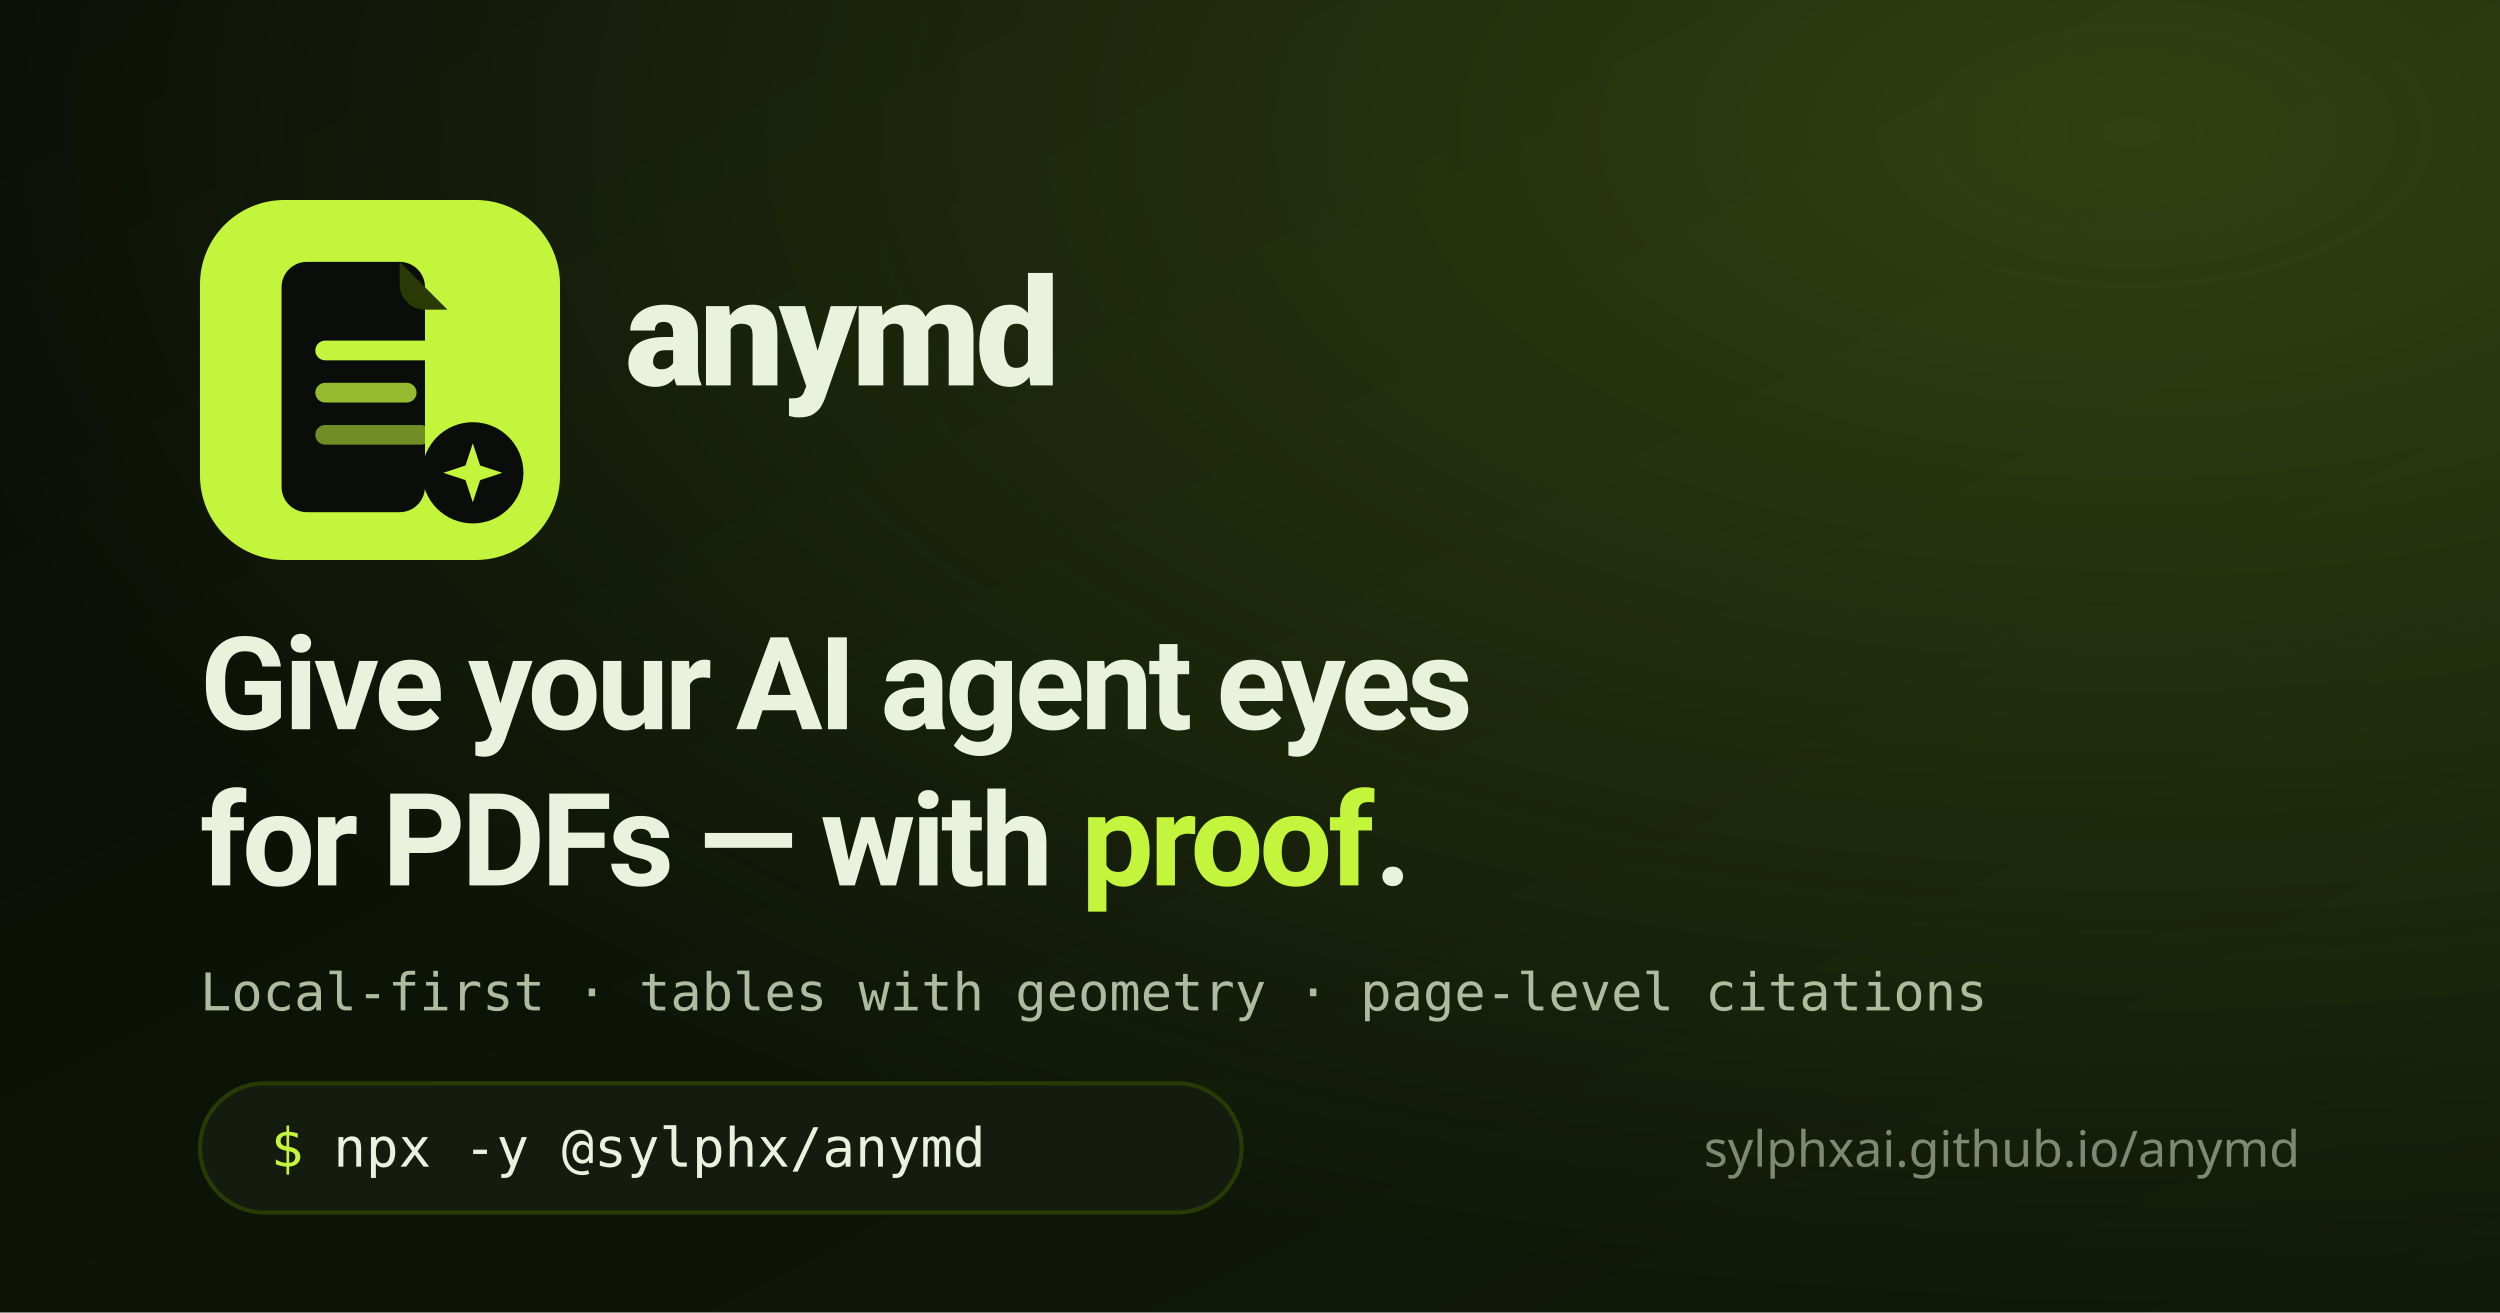
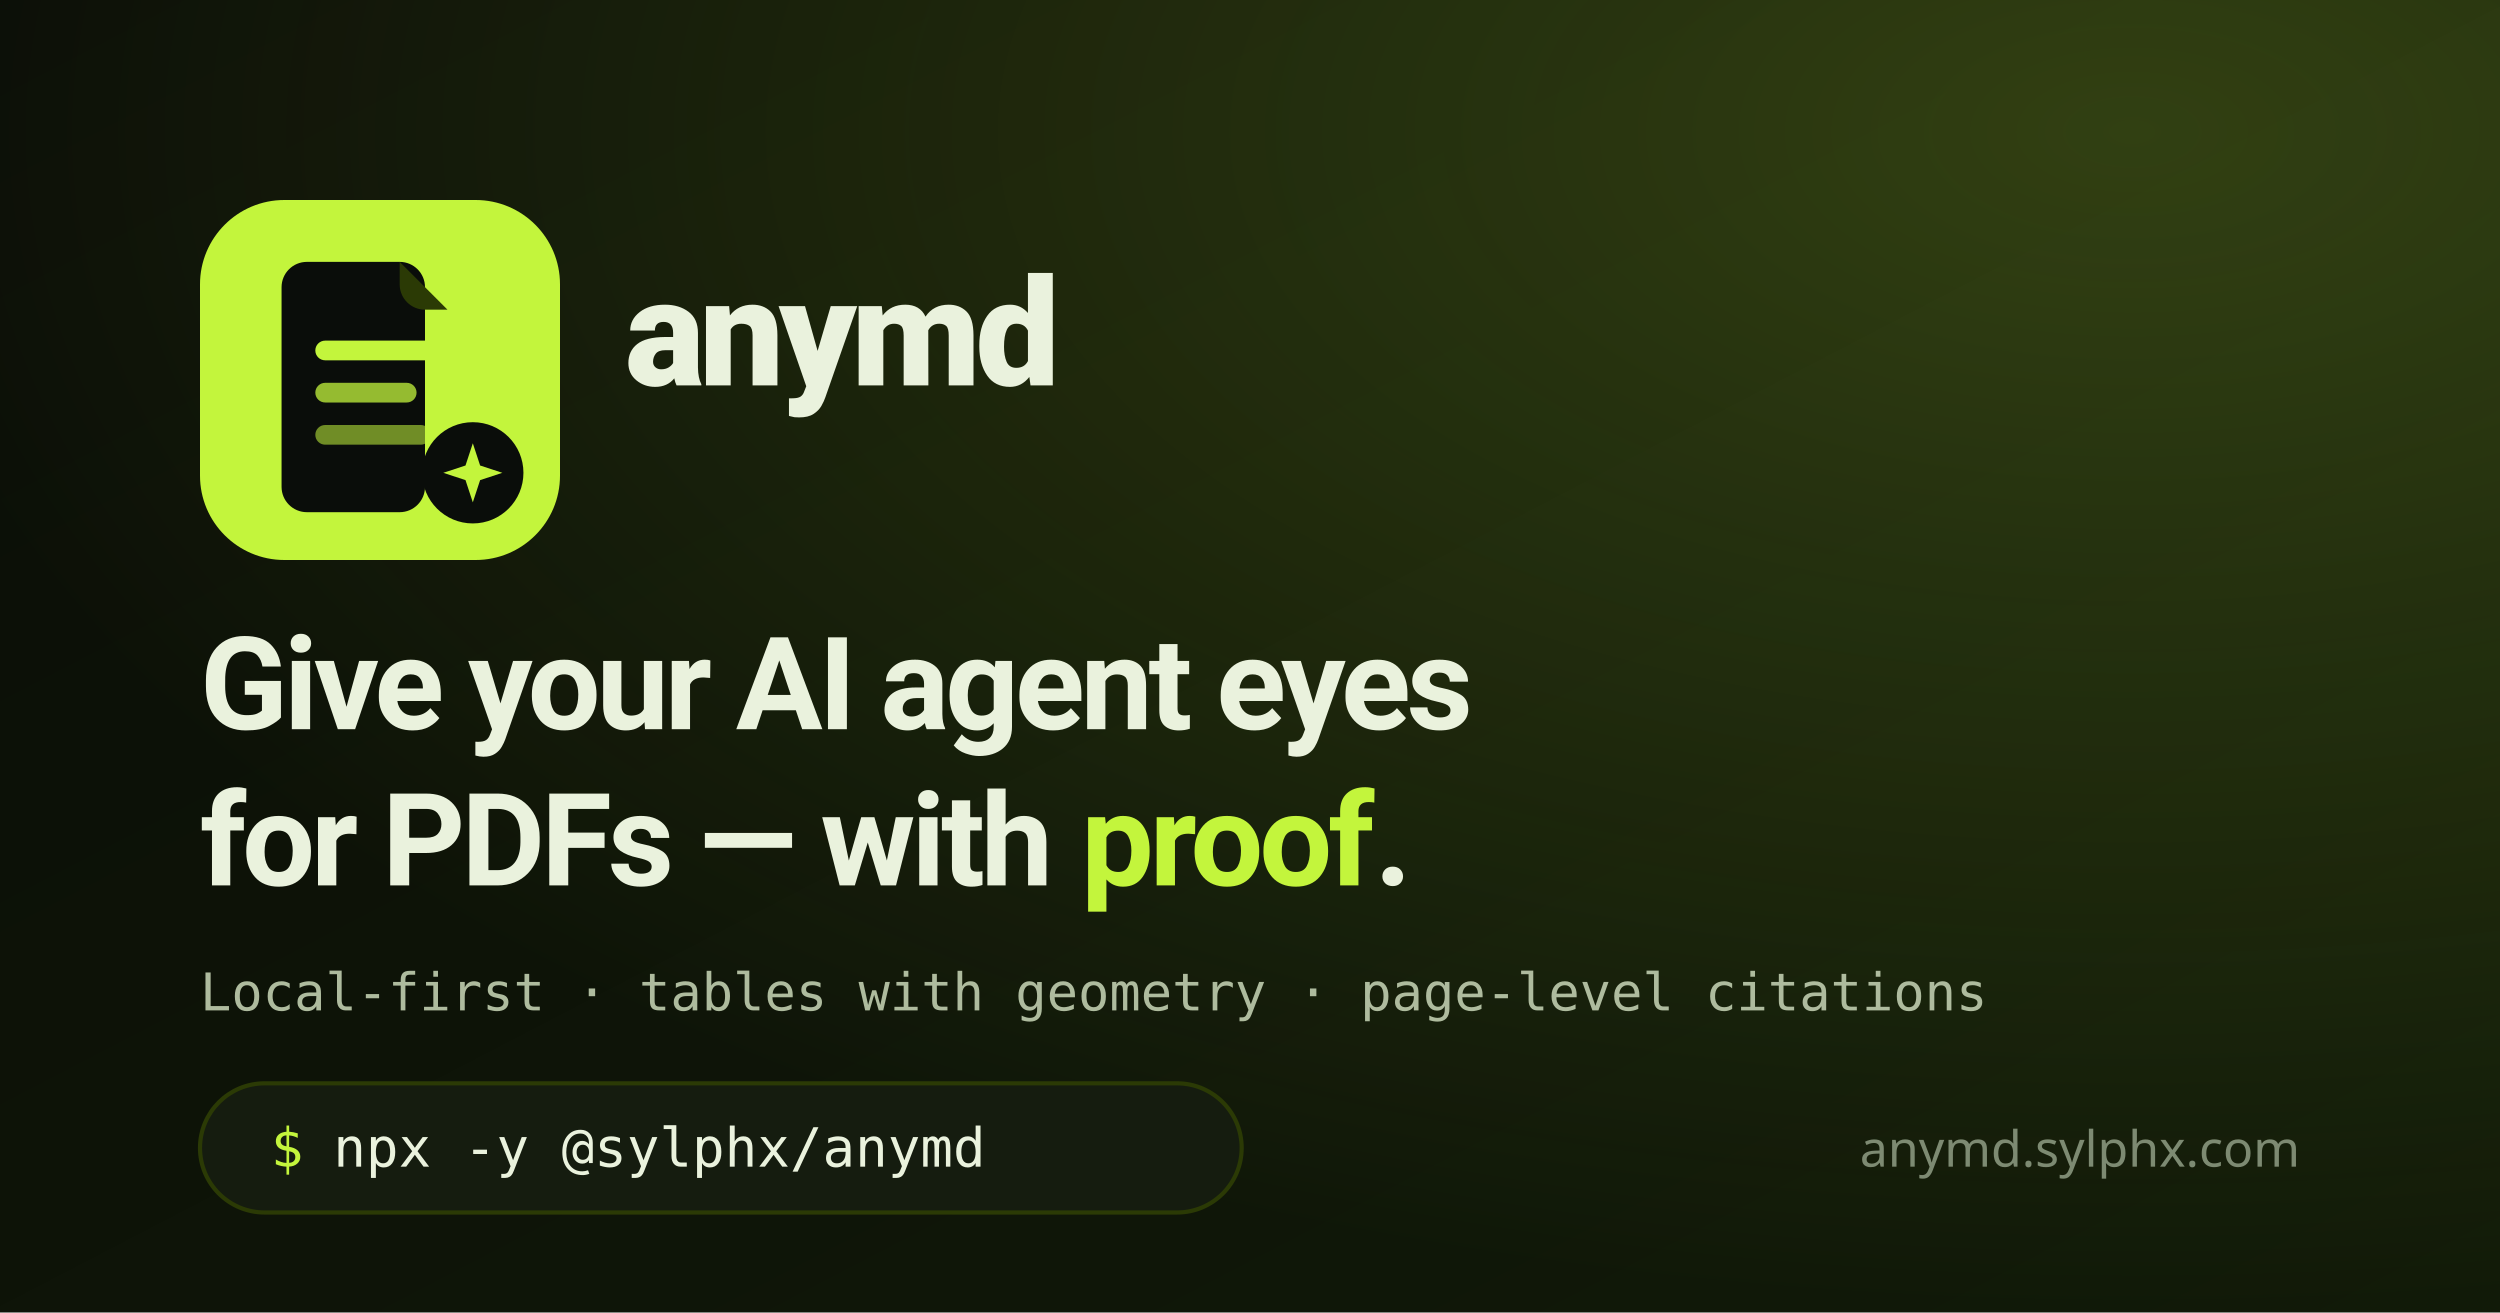
<svg xmlns="http://www.w3.org/2000/svg" width="1200" height="630" viewBox="0 0 1200 630">
  <defs>
    <linearGradient id="g" x1="0" y1="0" x2="1" y2="1">
      <stop offset="0%" stop-color="#0a0d07" />
      <stop offset="100%" stop-color="#111a08" />
    </linearGradient>
    <radialGradient id="glow" cx="0.85" cy="0.1" r="0.9">
      <stop offset="0%" stop-color="#c3f53c" stop-opacity="0.20" />
      <stop offset="100%" stop-color="#c3f53c" stop-opacity="0" />
    </radialGradient>
  </defs>
  <rect width="1200" height="630" fill="url(#g)" />
  <rect width="1200" height="630" fill="url(#glow)" />
  <g transform="translate(96 96) scale(1.35)">
    <rect width="128" height="128" rx="30" fill="#c3f53c" />
    <path d="M38 22h33a9 9 0 0 1 9 9v71a9 9 0 0 1-9 9H38a9 9 0 0 1-9-9V31a9 9 0 0 1 9-9Z" fill="#0a0d0a" />
    <path d="M71 22 88 39H80a9 9 0 0 1-9-9V22Z" fill="#2b3a05" />
    <rect x="41" y="50" width="46" height="7" rx="3.5" fill="#c3f53c" />
    <rect x="41" y="65" width="36" height="7" rx="3.5" fill="#c3f53c" opacity="0.75" />
    <rect x="41" y="80" width="41" height="7" rx="3.5" fill="#c3f53c" opacity="0.55" />
    <circle cx="97" cy="97" r="18" fill="#0a0d0a" />
    <path d="M97 86.5l2.6 7.9 7.9 2.6-7.9 2.6-2.6 7.9-2.6-7.9-7.9-2.6 7.9-2.6Z" fill="#c3f53c" />
  </g>
  <text x="300" y="185" font-family="ui-sans-serif, system-ui, -apple-system, 'Segoe UI', Roboto, sans-serif" font-size="72" font-weight="800" letter-spacing="-2.5" fill="#eaf2dd">anymd</text>
  <text x="96" y="350" font-family="ui-sans-serif, system-ui, -apple-system, 'Segoe UI', Roboto, sans-serif" font-size="62" font-weight="750" letter-spacing="-2" fill="#eaf2dd">Give your AI agent eyes</text>
  <text x="96" y="425" font-family="ui-sans-serif, system-ui, -apple-system, 'Segoe UI', Roboto, sans-serif" font-size="62" font-weight="750" letter-spacing="-2" fill="#eaf2dd">for PDFs — with <tspan fill="#c3f53c">proof</tspan>.</text>
  <text x="96" y="485" font-family="ui-monospace, Menlo, Consolas, monospace" font-size="25" fill="#aebb9e">Local-first · tables with geometry · page-level citations</text>
  <rect x="96" y="520" width="500" height="62" rx="31" fill="#151c0f" stroke="#2b3a05" stroke-width="2" />
  <text x="130" y="560" font-family="ui-monospace, Menlo, Consolas, monospace" font-size="26" fill="#c3f53c">$</text>
  <text x="160" y="560" font-family="ui-monospace, Menlo, Consolas, monospace" font-size="26" fill="#eaf2dd">npx -y @sylphx/anymd</text>
-   <text x="1104" y="560" text-anchor="end" font-family="ui-sans-serif, system-ui, sans-serif" font-size="24" fill="#7d8a72">sylphxai.github.io/anymd</text>
+   <text x="1104" y="560" text-anchor="end" font-family="ui-sans-serif, system-ui, sans-serif" font-size="24" fill="#7d8a72">anymd.sylphx.com</text>
</svg>
